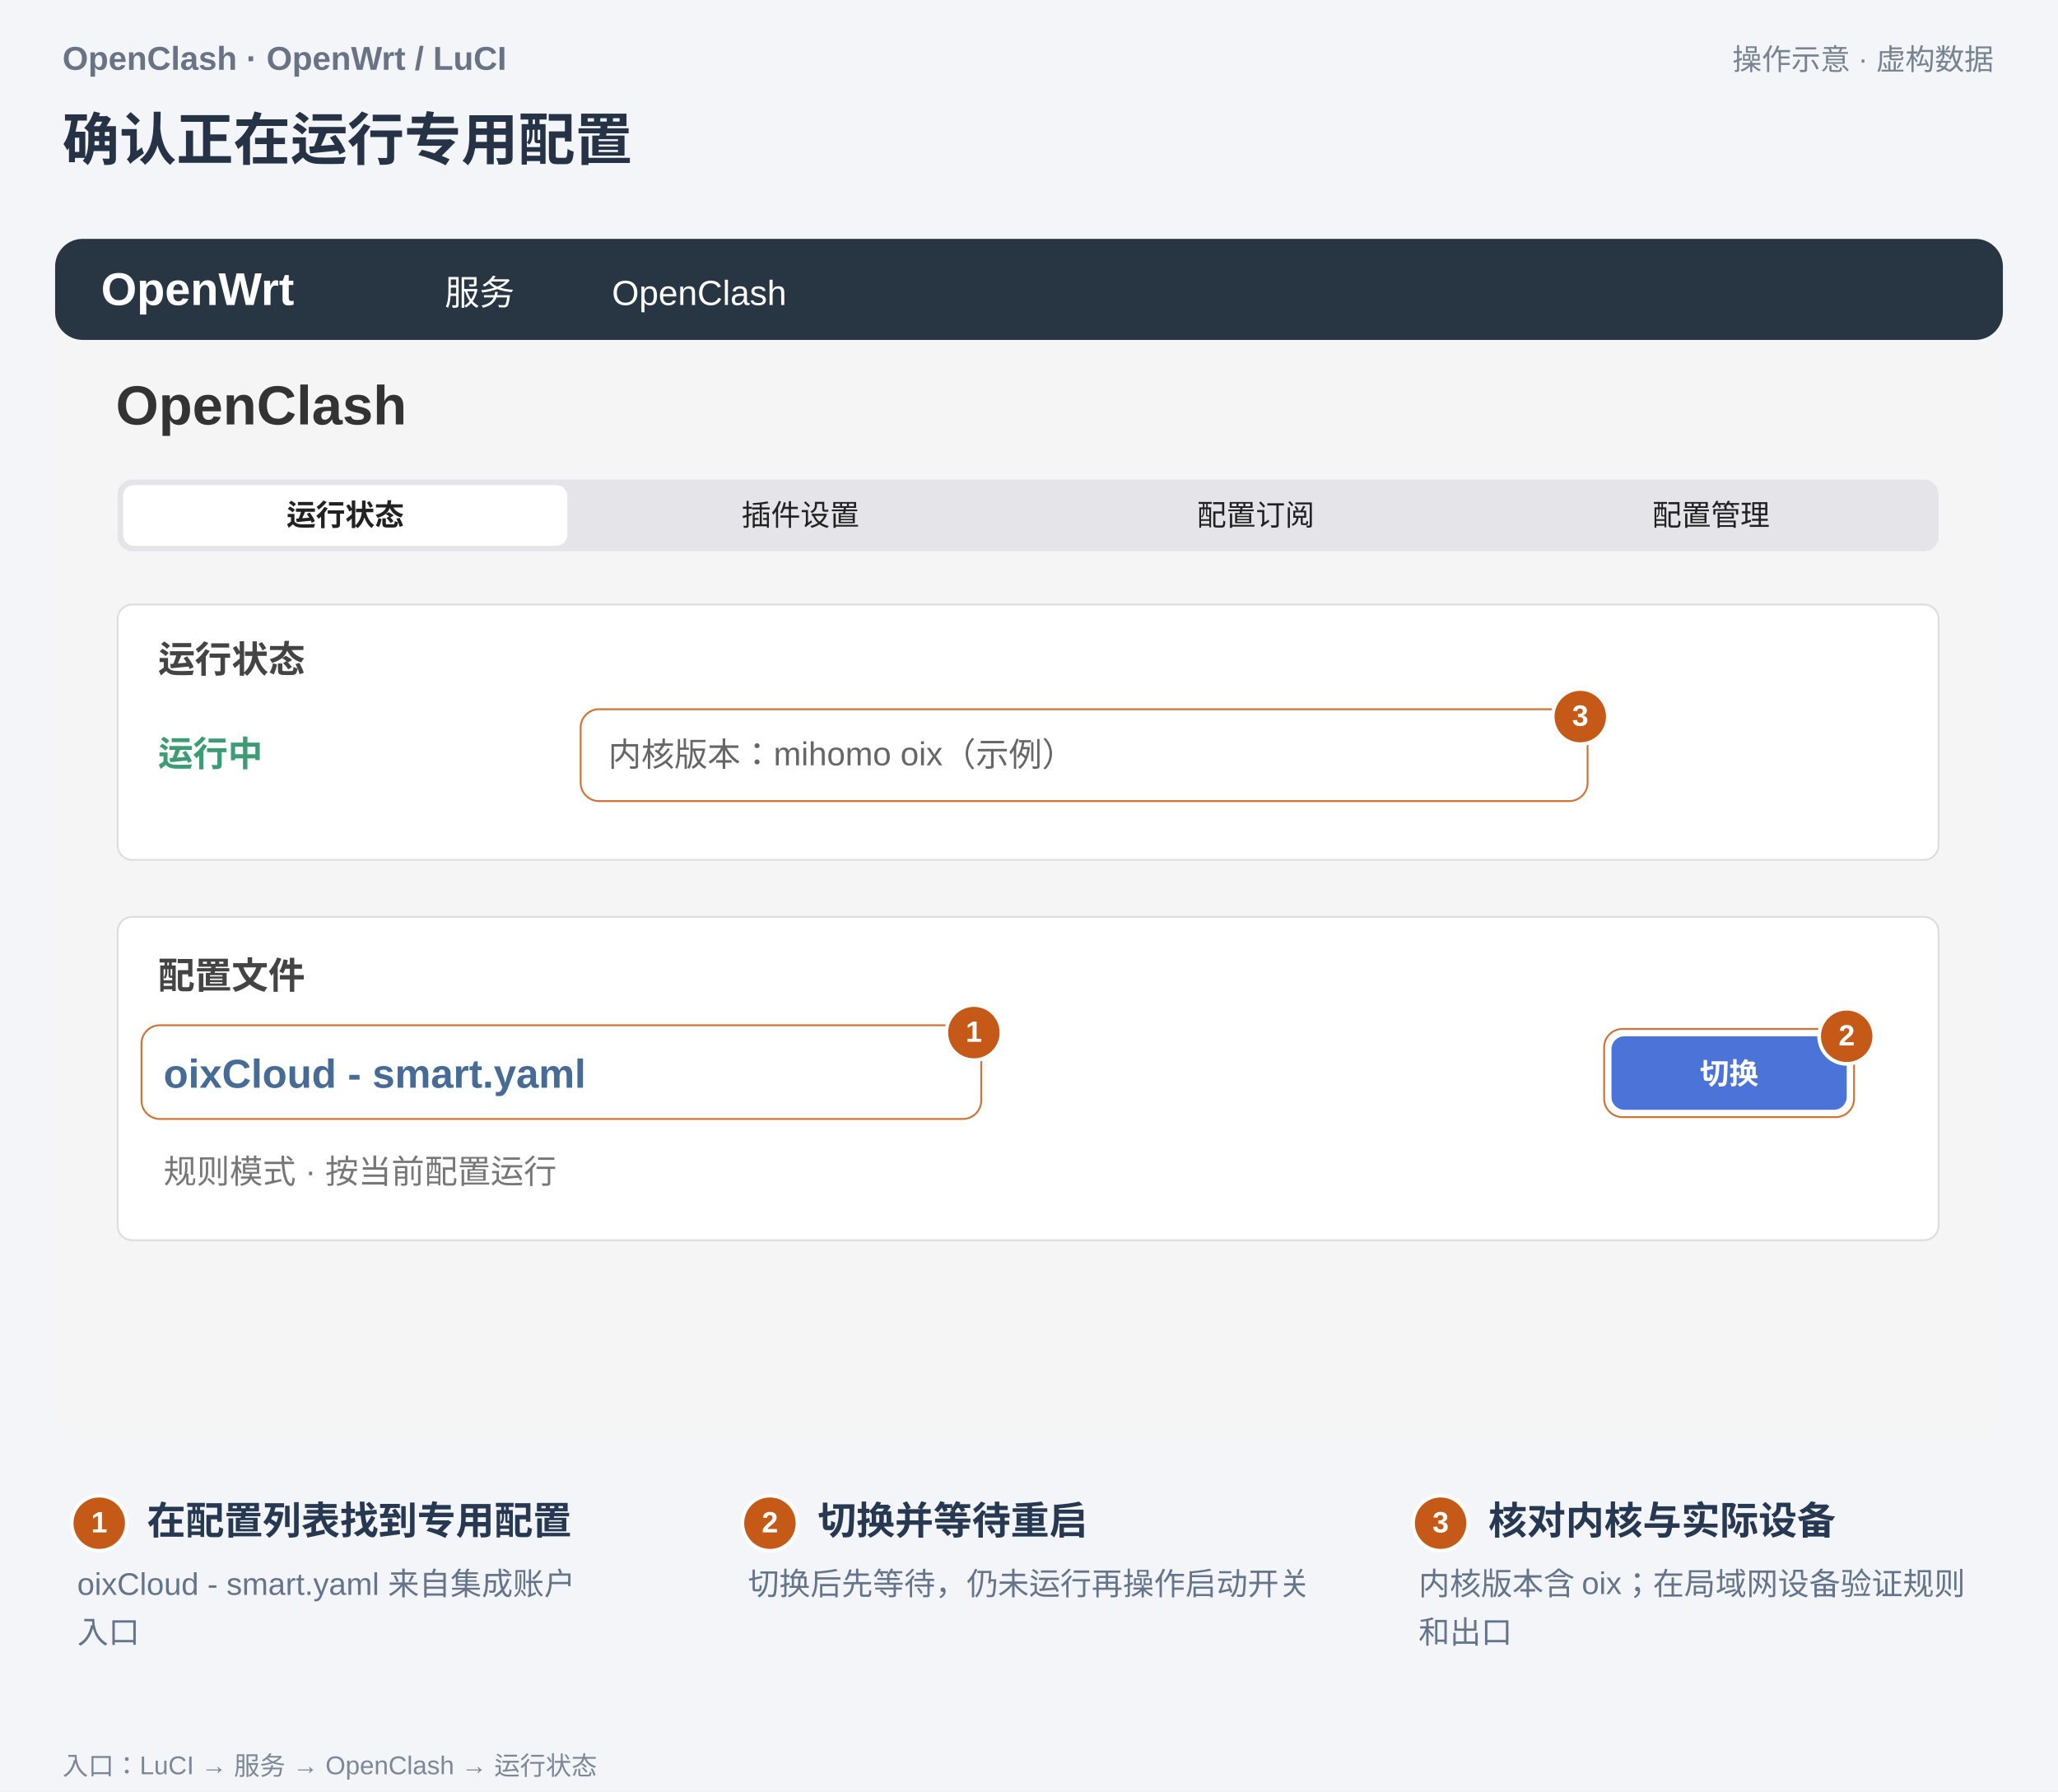
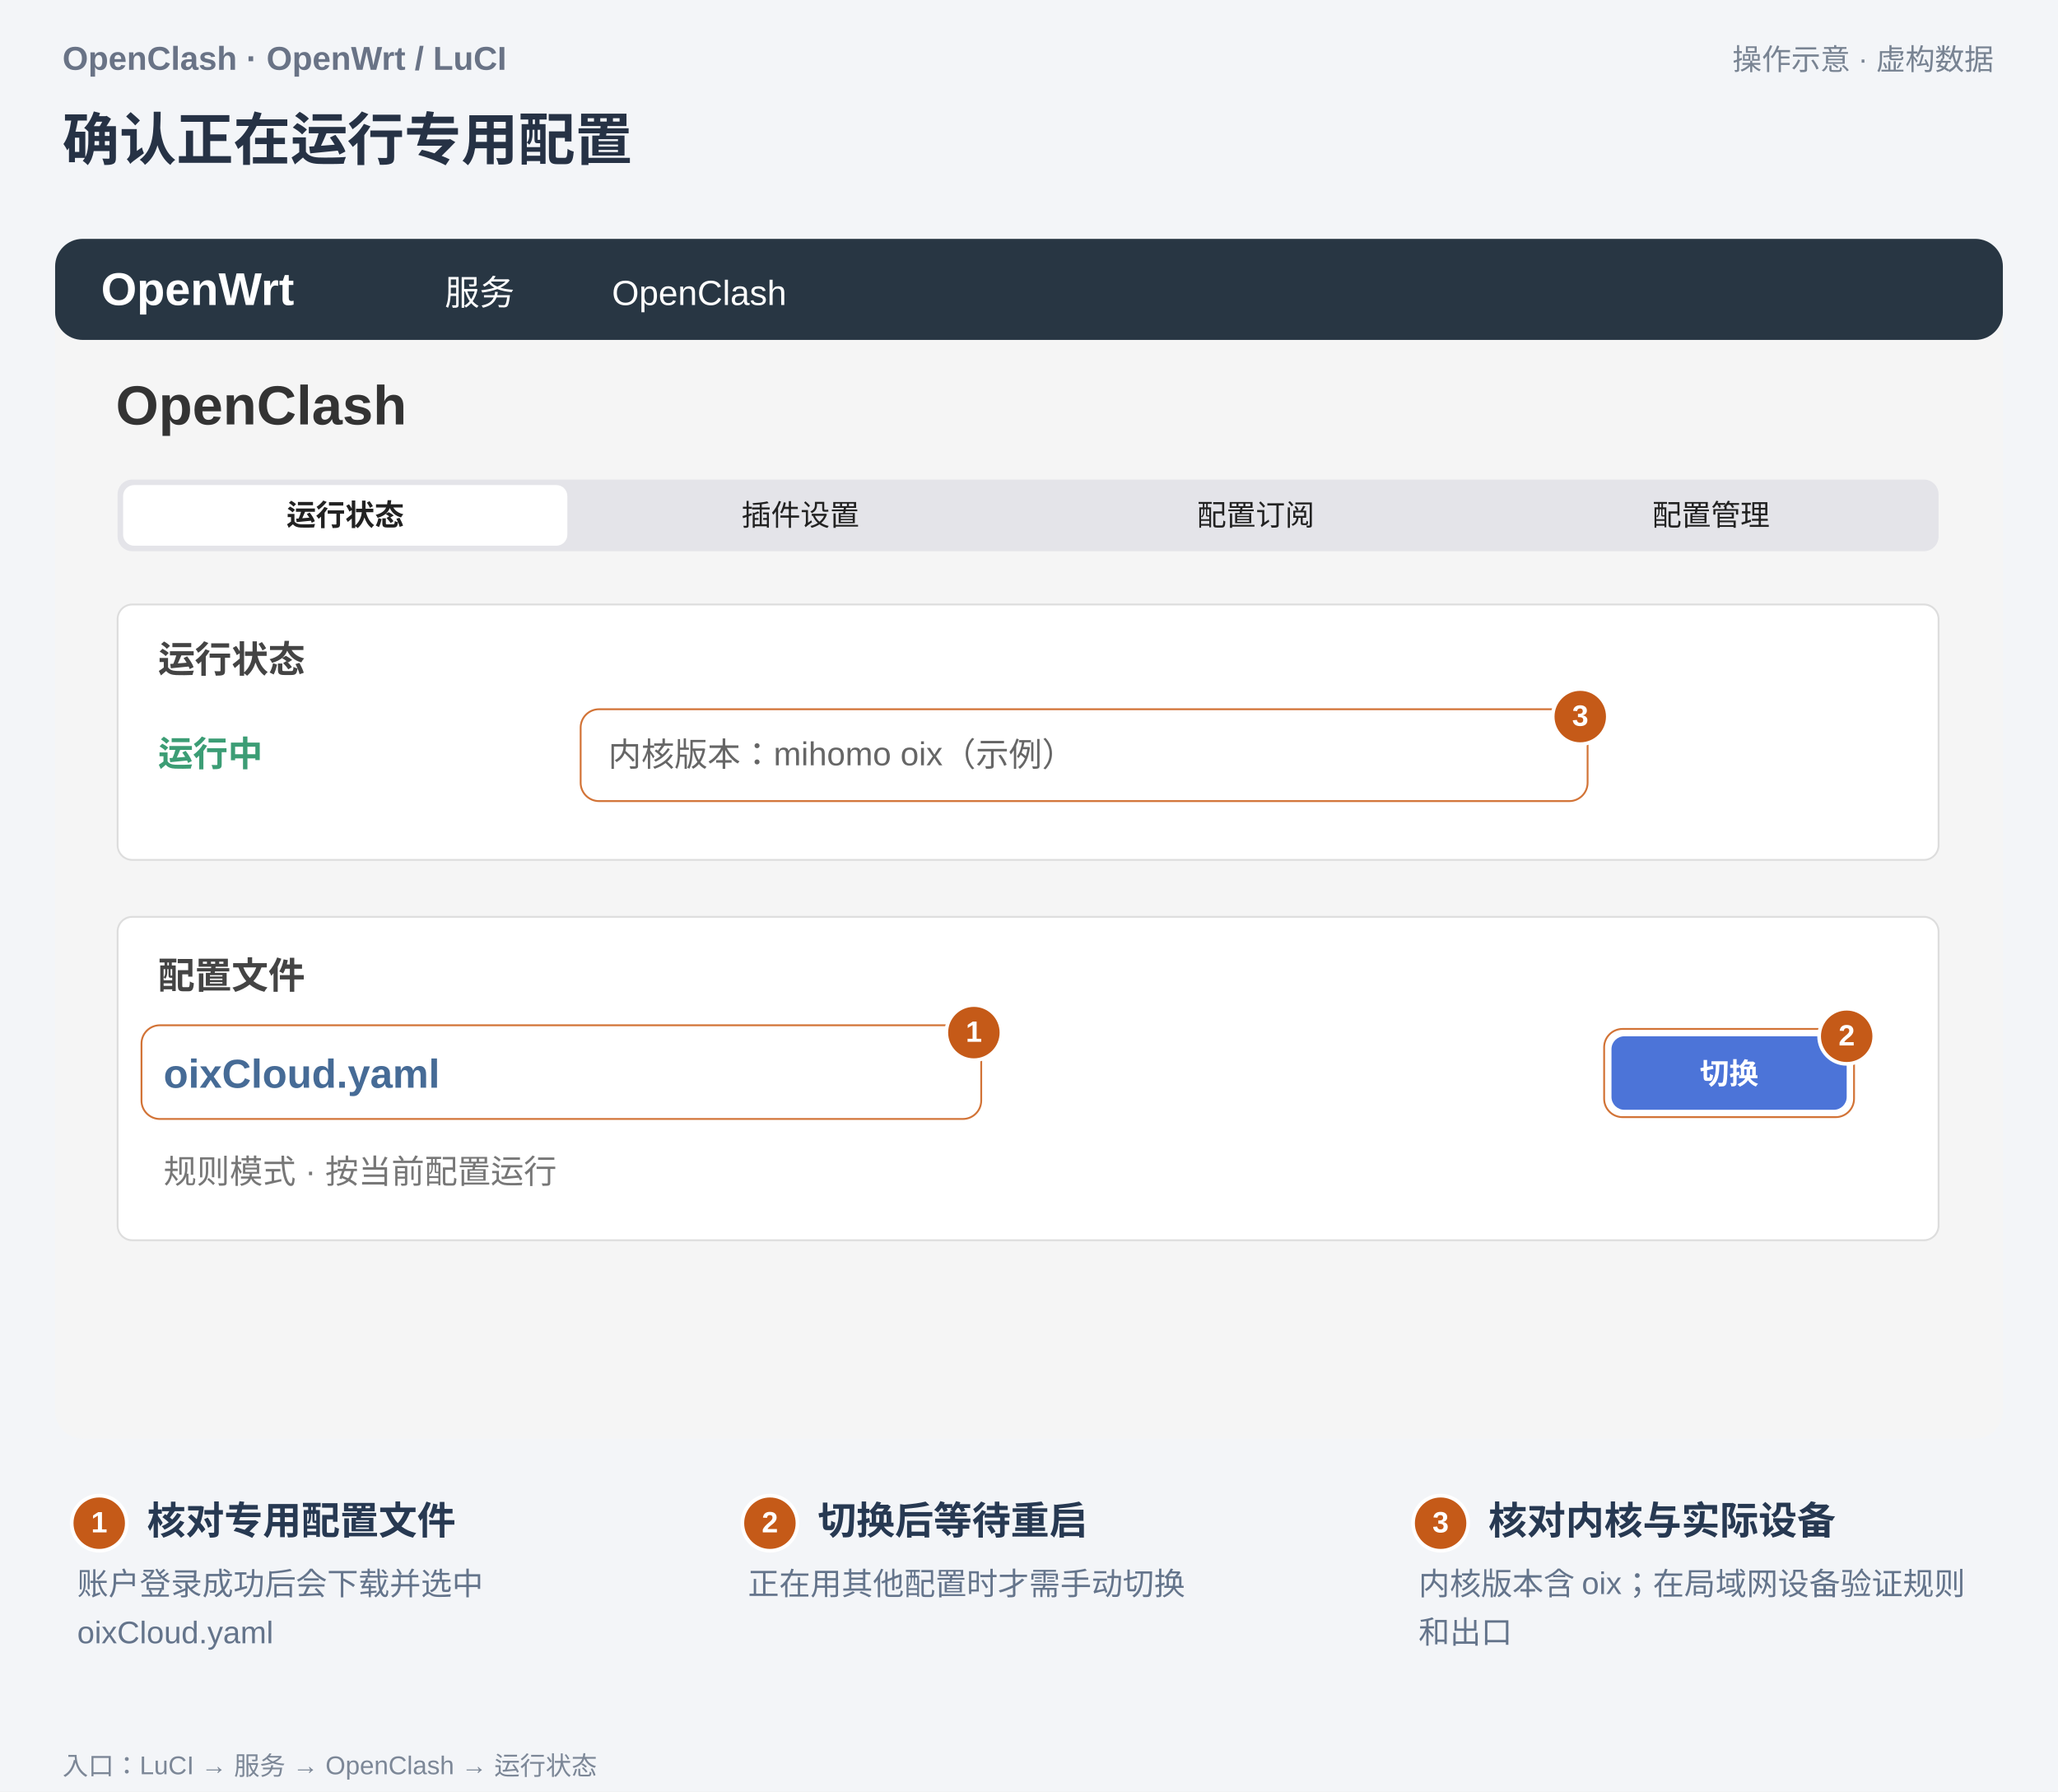
<svg xmlns="http://www.w3.org/2000/svg" width="1120" height="975" viewBox="0 0 1120 975" role="img" aria-labelledby="title desc">
  <g font-family="-apple-system,BlinkMacSystemFont,'PingFang SC','Segoe UI',Arial,sans-serif">
    <rect x="0" y="0" width="1120" height="975" rx="0" fill="#f3f5f8" stroke="none" />
    <text x="34" y="38" font-size="18" fill="#697386" font-weight="600" text-anchor="start">OpenClash · OpenWrt / LuCI</text>
    <text x="1085" y="38" font-size="16" fill="#788392" font-weight="500" text-anchor="end">操作示意 · 虚构数据</text>
    <text x="34" y="87" font-size="31" fill="#263245" font-weight="700" text-anchor="start">确认正在运行专用配置</text>
    <rect x="30" y="130" width="1060" height="653" rx="15" fill="#f5f5f5" stroke="none" />
    <rect x="30" y="130" width="1060" height="55" rx="15" fill="#283643" stroke="none" />
    <text x="55" y="166" font-size="25" fill="#fff" font-weight="600" text-anchor="start">OpenWrt</text>
    <text x="242" y="166" font-size="19" fill="#fff" font-weight="400" text-anchor="start">服务</text>
    <text x="333" y="166" font-size="19" fill="#fff" font-weight="400" text-anchor="start">OpenClash</text>
    <text x="63" y="231" font-size="30" fill="#333" font-weight="650" text-anchor="start">OpenClash</text>
    <rect x="64" y="261" width="991" height="39" rx="8" fill="#e4e4e9" stroke="none" />
    <rect x="67" y="264" width="241.75" height="33" rx="6" fill="#fff" stroke="none" />
    <text x="187.875" y="286" font-size="16" fill="#222" font-weight="600" text-anchor="middle">运行状态</text>
    <text x="435.625" y="286" font-size="16" fill="#222" font-weight="400" text-anchor="middle">插件设置</text>
    <text x="683.375" y="286" font-size="16" fill="#222" font-weight="400" text-anchor="middle">配置订阅</text>
    <text x="931.125" y="286" font-size="16" fill="#222" font-weight="400" text-anchor="middle">配置管理</text>
    <rect x="64" y="329" width="991" height="139" rx="8" fill="#fff" stroke="#ddd" />
    <text x="86" y="366" font-size="20" fill="#444" font-weight="600" text-anchor="start">运行状态</text>
    <text x="86" y="417" font-size="19" fill="#3c9d75" font-weight="600" text-anchor="start">运行中</text>
    <text x="331" y="417" font-size="18" fill="#666" font-weight="400" text-anchor="start">内核版本：mihomo oix（示例）</text>
    <rect x="316" y="386" width="548" height="50" rx="10" fill="none" stroke="#d27336" />
    <circle cx="860" cy="390" r="15" fill="#c55a18" stroke="#fff" stroke-width="2" />
    <text x="860" y="395" font-size="16" fill="#fff" font-weight="700" text-anchor="middle">3</text>
    <rect x="64" y="499" width="991" height="176" rx="8" fill="#fff" stroke="#ddd" />
    <text x="86" y="538" font-size="20" fill="#444" font-weight="600" text-anchor="start">配置文件</text>
-     <text x="89" y="592" font-size="22" fill="#466b96" font-weight="600" text-anchor="start">oixCloud - smart.yaml</text>
+     <text x="89" y="592" font-size="22" fill="#466b96" font-weight="600" text-anchor="start">oixCloud.yaml</text>
    <rect x="77" y="558" width="457" height="51" rx="10" fill="none" stroke="#d27336" />
    <circle cx="530" cy="562" r="15" fill="#c55a18" stroke="#fff" stroke-width="2" />
    <text x="530" y="567" font-size="16" fill="#fff" font-weight="700" text-anchor="middle">1</text>
    <rect x="877" y="564" width="128" height="40" rx="7" fill="#4c74d8" stroke="none" />
    <text x="941" y="590" font-size="16" fill="#fff" font-weight="600" text-anchor="middle">切换</text>
    <rect x="873" y="560" width="136" height="48" rx="10" fill="none" stroke="#d27336" />
    <circle cx="1005" cy="564" r="15" fill="#c55a18" stroke="#fff" stroke-width="2" />
    <text x="1005" y="569" font-size="16" fill="#fff" font-weight="700" text-anchor="middle">2</text>
    <text x="89" y="644" font-size="18" fill="#777" font-weight="400" text-anchor="start">规则模式  ·  按当前配置运行</text>
    <circle cx="54" cy="829" r="15" fill="#c55a18" stroke="#fff" stroke-width="2" />
    <text x="54" y="834" font-size="16" fill="#fff" font-weight="700" text-anchor="middle">1</text>
-     <text x="80" y="835" font-size="21" fill="#273952" font-weight="600" text-anchor="start">在配置列表找到专用配置</text>
-     <text x="42" y="868" font-size="17" fill="#64748b" font-weight="400" text-anchor="start">oixCloud - smart.yaml 来自集成账户</text>
-     <text x="42" y="894.35" font-size="17" fill="#64748b" font-weight="400" text-anchor="start">入口</text>
+     <text x="80" y="835" font-size="21" fill="#273952" font-weight="600" text-anchor="start">核对专用配置文件</text>
+     <text x="42" y="868" font-size="17" fill="#64748b" font-weight="400" text-anchor="start">账户登录成功后会下载并选中</text>
+     <text x="42" y="894.35" font-size="17" fill="#64748b" font-weight="400" text-anchor="start">oixCloud.yaml</text>
    <circle cx="419" cy="829" r="15" fill="#c55a18" stroke="#fff" stroke-width="2" />
    <text x="419" y="834" font-size="16" fill="#fff" font-weight="700" text-anchor="middle">2</text>
-     <text x="445" y="835" font-size="21" fill="#273952" font-weight="600" text-anchor="start">切换并等待重启</text>
-     <text x="407" y="868" font-size="17" fill="#64748b" font-weight="400" text-anchor="start">切换后先等待，仍未运行再操作启动开关</text>
+     <text x="445" y="835" font-size="21" fill="#273952" font-weight="600" text-anchor="start">切换后等待重启</text>
+     <text x="407" y="868" font-size="17" fill="#64748b" font-weight="400" text-anchor="start">正在用其他配置时才需手动切换</text>
    <circle cx="784" cy="829" r="15" fill="#c55a18" stroke="#fff" stroke-width="2" />
    <text x="784" y="834" font-size="16" fill="#fff" font-weight="700" text-anchor="middle">3</text>
    <text x="810" y="835" font-size="21" fill="#273952" font-weight="600" text-anchor="start">核对内核与实际设备</text>
    <text x="772" y="868" font-size="17" fill="#64748b" font-weight="400" text-anchor="start">内核版本含 oix；在局域网设备验证规则</text>
    <text x="772" y="894.35" font-size="17" fill="#64748b" font-weight="400" text-anchor="start">和出口</text>
    <text x="34" y="966" font-size="14" fill="#7c8797" font-weight="400" text-anchor="start">入口：LuCI → 服务 → OpenClash → 运行状态</text>
  </g>
</svg>
